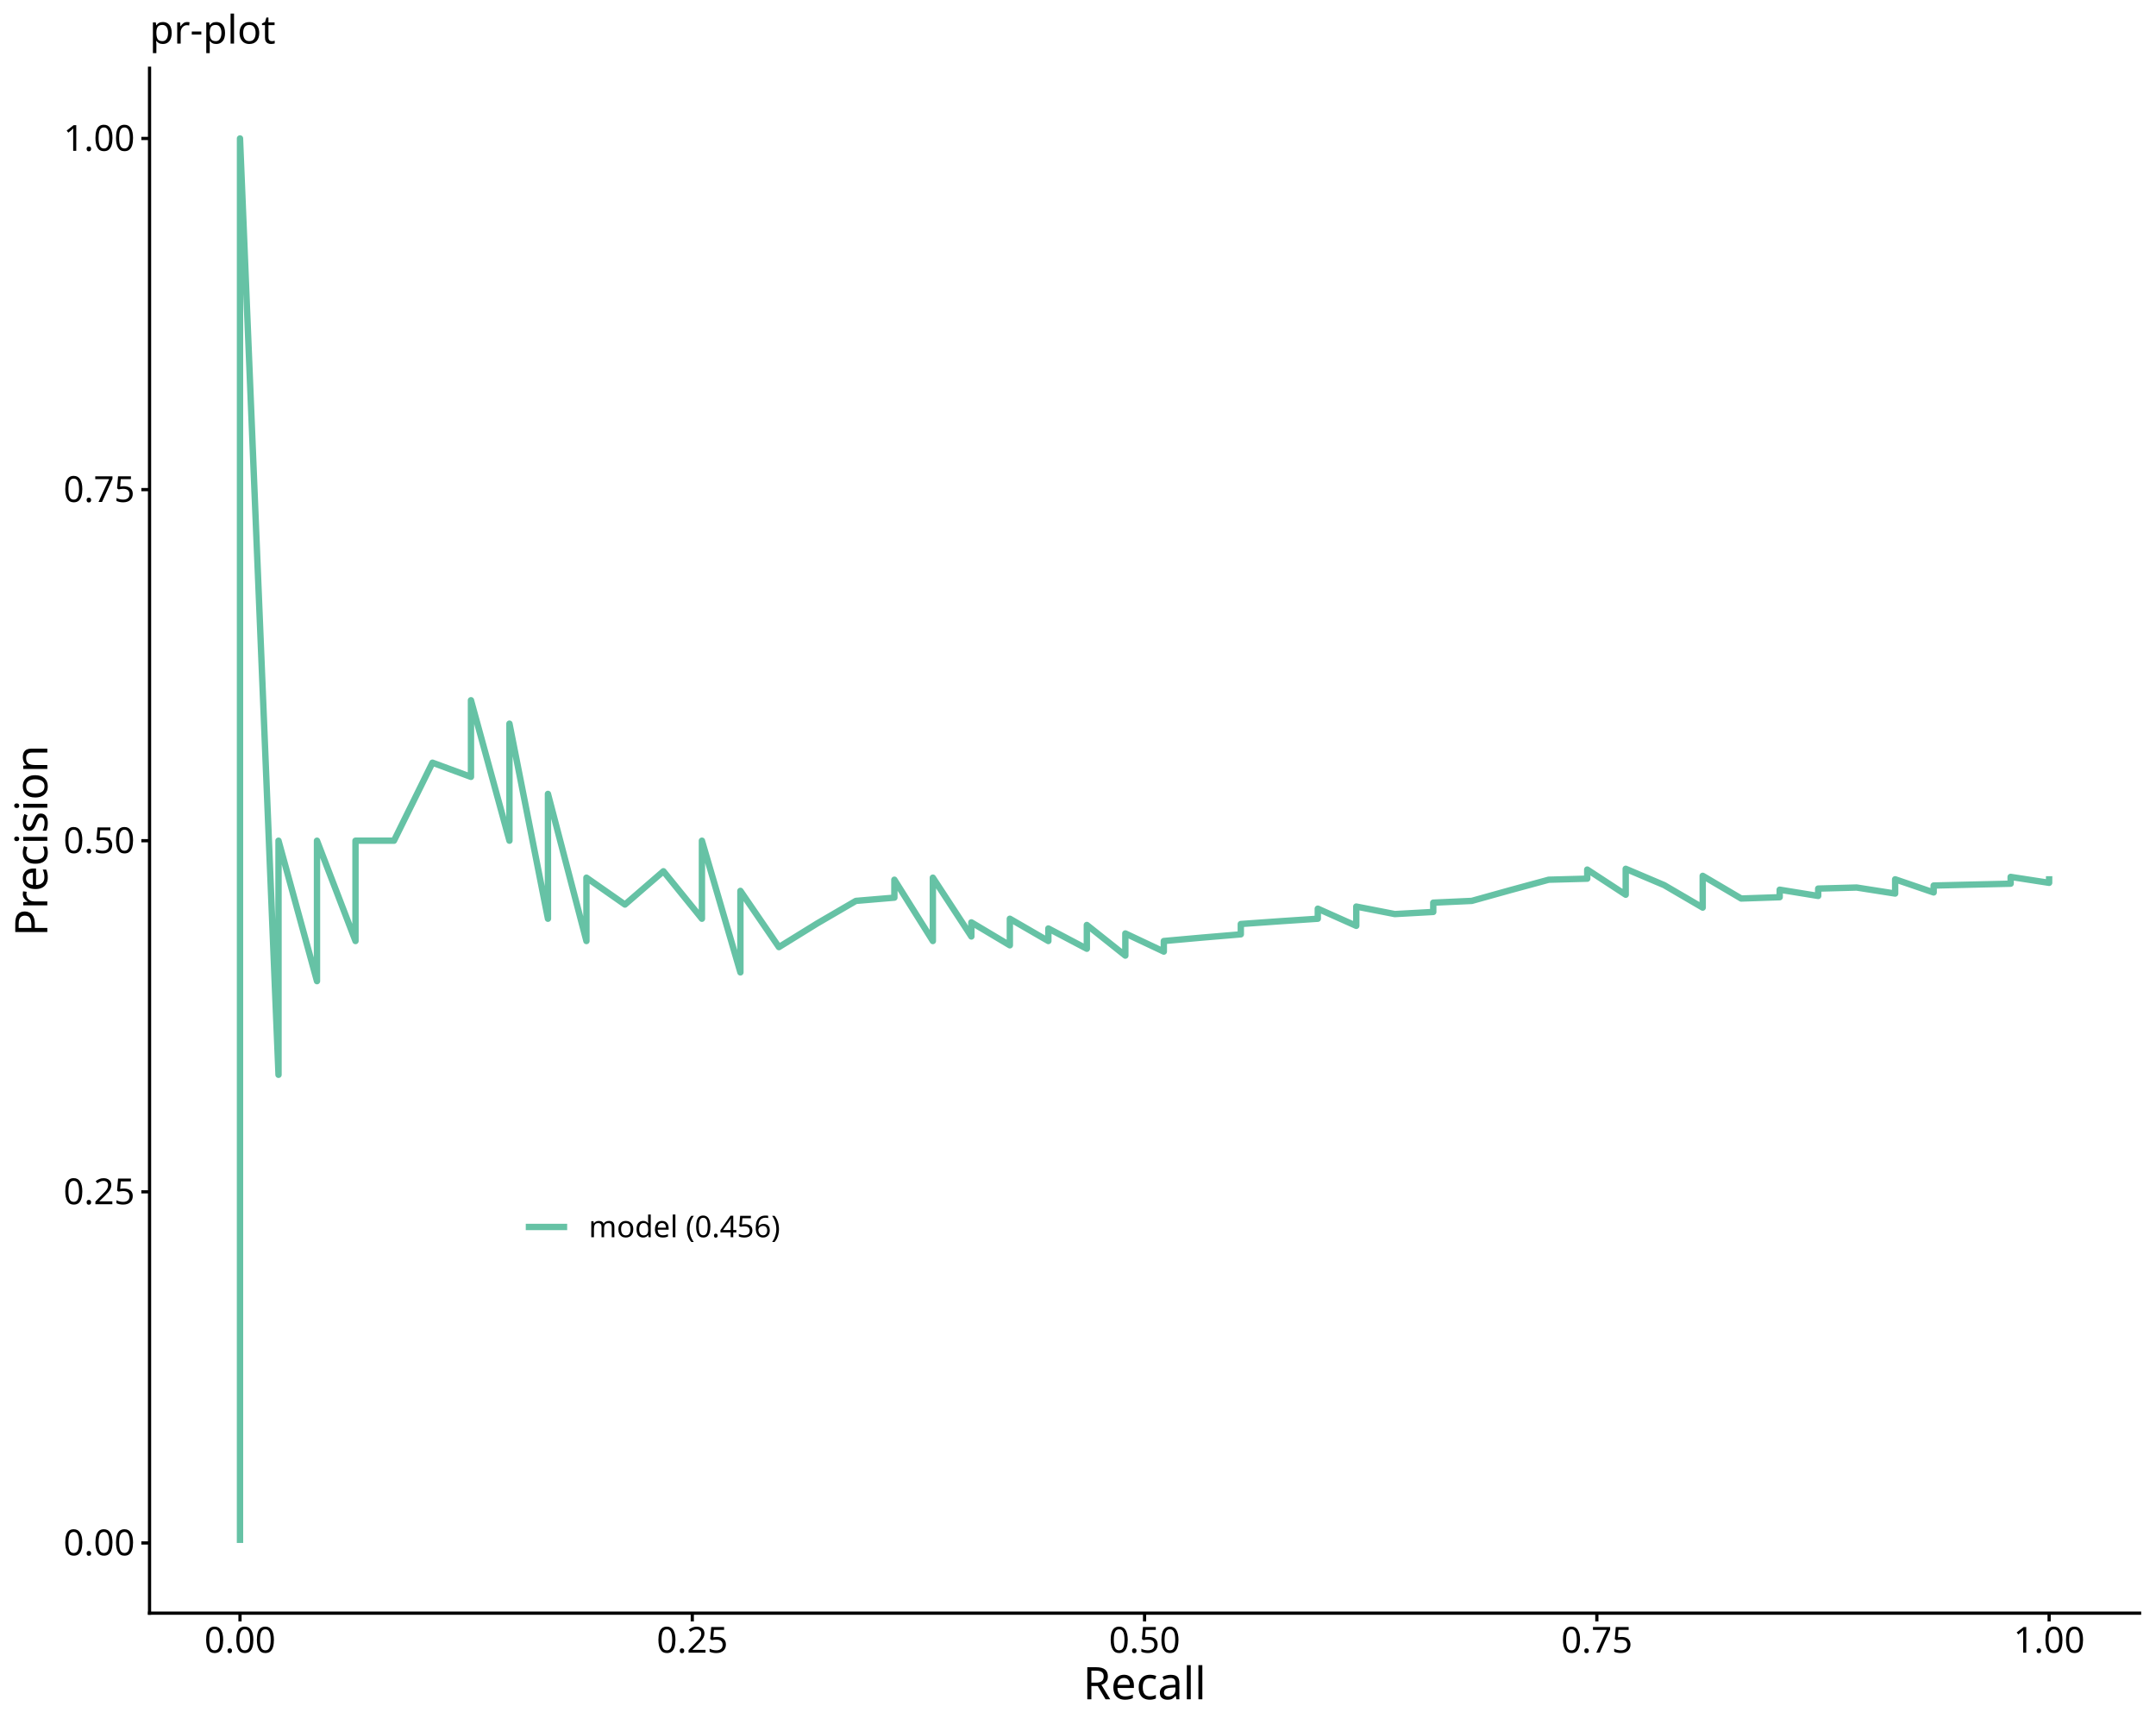
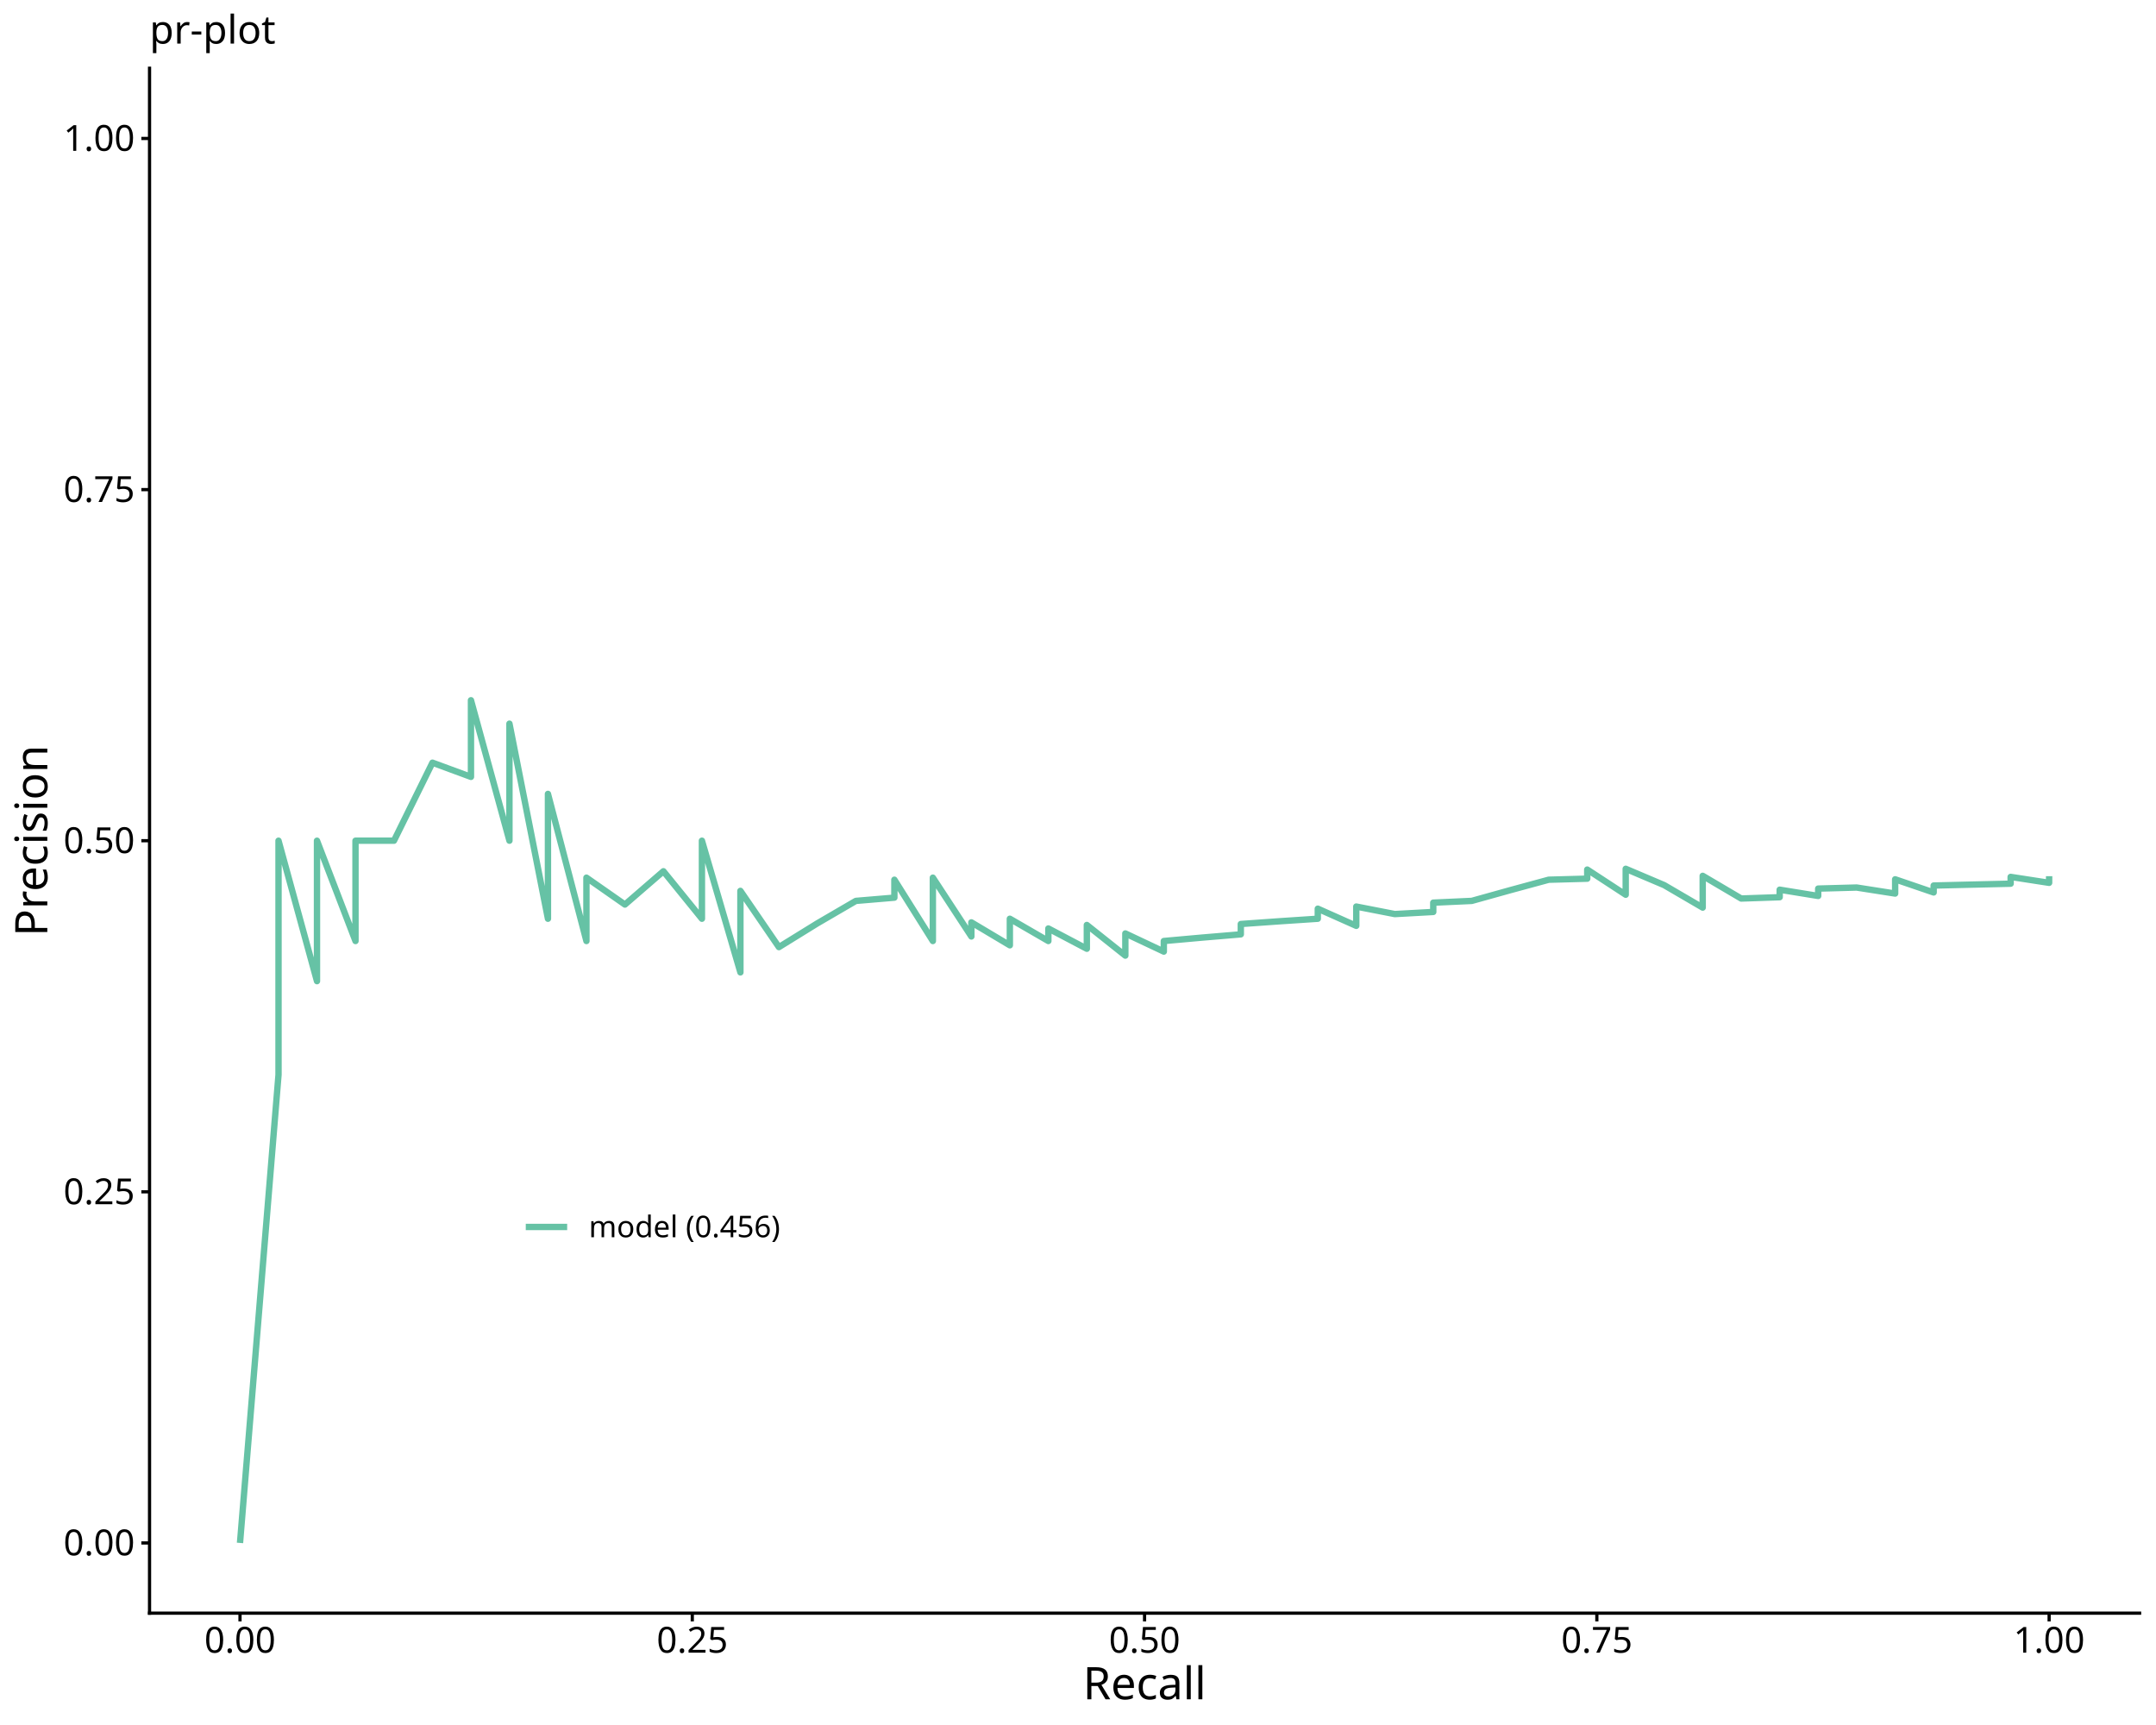
<svg xmlns="http://www.w3.org/2000/svg" class="svglite" data-engine-version="2.0" width="720.00pt" height="576.00pt" viewBox="0 0 720.00 576.00">
  <defs>
    <style type="text/css">
    .svglite line, .svglite polyline, .svglite polygon, .svglite path, .svglite rect, .svglite circle {
      fill: none;
      stroke: #000000;
      stroke-linecap: round;
      stroke-linejoin: round;
      stroke-miterlimit: 10.00;
    }
  </style>
  </defs>
  <rect width="100%" height="100%" style="stroke: none; fill: #FFFFFF;" />
  <defs>
    <clipPath id="cpMC4wMHw3MjAuMDB8MC4wMHw1NzYuMDA=">
      <rect x="0.00" y="0.00" width="720.00" height="576.00" />
    </clipPath>
  </defs>
  <g clip-path="url(#cpMC4wMHw3MjAuMDB8MC4wMHw1NzYuMDA=)">
    <rect x="0.00" y="0.00" width="720.00" height="576.00" style="stroke-width: 1.07; stroke: #FFFFFF; fill: #FFFFFF;" />
  </g>
  <defs>
    <clipPath id="cpNDkuOTR8NzE0LjUyfDIyLjc4fDUzOC42Ng==">
      <rect x="49.94" y="22.78" width="664.58" height="515.88" />
    </clipPath>
  </defs>
  <g clip-path="url(#cpNDkuOTR8NzE0LjUyfDIyLjc4fDUzOC42Ng==)">
    <rect x="49.94" y="22.78" width="664.58" height="515.88" style="stroke-width: 1.07; stroke: none; fill: #FFFFFF;" />
-     <polyline points="80.15,515.21 80.15,46.23 93.01,358.89 93.01,280.72 105.86,327.62 105.86,280.72 118.72,314.22 118.72,280.72 131.57,280.72 144.42,254.67 157.28,259.41 157.28,233.82 170.13,280.72 170.13,262.69 170.13,241.64 182.99,306.78 182.99,294.52 182.99,280.72 182.99,265.09 195.84,314.22 195.84,304.17 195.84,293.06 208.70,302.04 221.55,290.92 234.41,306.78 234.41,298.76 234.41,290.10 234.41,280.72 247.26,324.69 247.26,318.54 247.26,311.99 247.26,304.98 247.26,297.47 260.12,316.25 272.97,308.31 285.82,300.82 298.68,299.74 298.68,293.75 311.53,314.22 311.53,309.32 311.53,304.17 311.53,298.76 311.53,293.06 324.39,312.70 324.39,307.99 337.24,315.65 337.24,311.31 337.24,306.78 350.10,314.22 350.10,310.03 362.95,316.80 362.95,312.91 362.95,308.86 375.81,319.09 375.81,315.46 375.81,311.69 388.66,317.75 388.66,314.22 401.51,313.07 414.37,311.99 414.37,308.54 427.22,307.63 440.08,306.78 440.08,303.42 452.93,309.15 452.93,305.98 452.93,302.71 465.79,305.22 478.64,304.51 478.64,301.41 491.50,300.82 504.35,297.24 517.20,293.75 530.06,293.40 530.06,290.36 542.91,298.76 542.91,295.95 542.91,293.06 542.91,290.10 555.77,295.56 568.62,303.06 568.62,300.50 568.62,297.88 568.62,295.20 568.62,292.45 581.48,300.03 594.33,299.59 594.33,297.08 607.19,299.17 607.19,296.71 620.04,296.36 632.89,298.37 632.89,296.02 632.89,293.61 645.75,298.00 645.75,295.69 658.60,295.38 671.46,295.08 671.46,292.81 684.31,294.79 684.31,292.57 " style="stroke-width: 2.13; stroke: #66C2A5; stroke-linecap: butt;" />
+     <polyline points="80.15,515.21 93.01,358.89 93.01,280.72 105.86,327.62 105.86,280.72 118.72,314.22 118.72,280.72 131.57,280.72 144.42,254.67 157.28,259.41 157.28,233.82 170.13,280.72 170.13,262.69 170.13,241.64 182.99,306.78 182.99,294.52 182.99,280.72 182.99,265.09 195.84,314.22 195.84,304.17 195.84,293.06 208.70,302.04 221.55,290.92 234.41,306.78 234.41,298.76 234.41,290.10 234.41,280.72 247.26,324.69 247.26,318.54 247.26,311.99 247.26,304.98 247.26,297.47 260.12,316.25 272.97,308.31 285.82,300.82 298.68,299.74 298.68,293.75 311.53,314.22 311.53,309.32 311.53,304.17 311.53,298.76 311.53,293.06 324.39,312.70 324.39,307.99 337.24,315.65 337.24,311.31 337.24,306.78 350.10,314.22 350.10,310.03 362.95,316.80 362.95,312.91 362.95,308.86 375.81,319.09 375.81,315.46 375.81,311.69 388.66,317.75 388.66,314.22 401.51,313.07 414.37,311.99 414.37,308.54 427.22,307.63 440.08,306.78 440.08,303.42 452.93,309.15 452.93,305.98 452.93,302.71 465.79,305.22 478.64,304.51 478.64,301.41 491.50,300.82 504.35,297.24 517.20,293.75 530.06,293.40 530.06,290.36 542.91,298.76 542.91,295.95 542.91,293.06 542.91,290.10 555.77,295.56 568.62,303.06 568.62,300.50 568.62,297.88 568.62,295.20 568.62,292.45 581.48,300.03 594.33,299.59 594.33,297.08 607.19,299.17 607.19,296.71 620.04,296.36 632.89,298.37 632.89,296.02 632.89,293.61 645.75,298.00 645.75,295.69 658.60,295.38 671.46,295.08 671.46,292.81 684.31,294.79 684.31,292.57 " style="stroke-width: 2.13; stroke: #66C2A5; stroke-linecap: butt;" />
  </g>
  <g clip-path="url(#cpMC4wMHw3MjAuMDB8MC4wMHw1NzYuMDA=)">
    <polyline points="49.94,538.66 49.94,22.78 " style="stroke-width: 1.07; stroke-linecap: square;" />
    <text x="45.01" y="519.34" text-anchor="end" style="font-size: 12.00px; font-family: sans;" textLength="23.36px" lengthAdjust="spacingAndGlyphs">0.00</text>
    <text x="45.01" y="402.10" text-anchor="end" style="font-size: 12.00px; font-family: sans;" textLength="23.36px" lengthAdjust="spacingAndGlyphs">0.25</text>
    <text x="45.01" y="284.85" text-anchor="end" style="font-size: 12.00px; font-family: sans;" textLength="23.36px" lengthAdjust="spacingAndGlyphs">0.50</text>
    <text x="45.01" y="167.61" text-anchor="end" style="font-size: 12.00px; font-family: sans;" textLength="23.36px" lengthAdjust="spacingAndGlyphs">0.75</text>
    <text x="45.01" y="50.36" text-anchor="end" style="font-size: 12.00px; font-family: sans;" textLength="23.36px" lengthAdjust="spacingAndGlyphs">1.00</text>
    <polyline points="47.20,515.21 49.94,515.21 " style="stroke-width: 1.07; stroke-linecap: butt;" />
    <polyline points="47.20,397.97 49.94,397.97 " style="stroke-width: 1.07; stroke-linecap: butt;" />
    <polyline points="47.20,280.72 49.94,280.72 " style="stroke-width: 1.07; stroke-linecap: butt;" />
    <polyline points="47.20,163.48 49.94,163.48 " style="stroke-width: 1.07; stroke-linecap: butt;" />
    <polyline points="47.20,46.23 49.94,46.23 " style="stroke-width: 1.07; stroke-linecap: butt;" />
    <polyline points="49.94,538.66 714.52,538.66 " style="stroke-width: 1.07; stroke-linecap: square;" />
    <polyline points="80.15,541.40 80.15,538.66 " style="stroke-width: 1.07; stroke-linecap: butt;" />
    <polyline points="231.19,541.40 231.19,538.66 " style="stroke-width: 1.07; stroke-linecap: butt;" />
    <polyline points="382.23,541.40 382.23,538.66 " style="stroke-width: 1.07; stroke-linecap: butt;" />
    <polyline points="533.27,541.40 533.27,538.66 " style="stroke-width: 1.07; stroke-linecap: butt;" />
    <polyline points="684.31,541.40 684.31,538.66 " style="stroke-width: 1.07; stroke-linecap: butt;" />
    <text x="80.15" y="551.85" text-anchor="middle" style="font-size: 12.00px; font-family: sans;" textLength="23.36px" lengthAdjust="spacingAndGlyphs">0.00</text>
    <text x="231.19" y="551.85" text-anchor="middle" style="font-size: 12.00px; font-family: sans;" textLength="23.36px" lengthAdjust="spacingAndGlyphs">0.25</text>
    <text x="382.23" y="551.85" text-anchor="middle" style="font-size: 12.00px; font-family: sans;" textLength="23.36px" lengthAdjust="spacingAndGlyphs">0.50</text>
    <text x="533.27" y="551.85" text-anchor="middle" style="font-size: 12.00px; font-family: sans;" textLength="23.36px" lengthAdjust="spacingAndGlyphs">0.75</text>
    <text x="684.31" y="551.85" text-anchor="middle" style="font-size: 12.00px; font-family: sans;" textLength="23.36px" lengthAdjust="spacingAndGlyphs">1.00</text>
    <text x="382.23" y="567.41" text-anchor="middle" style="font-size: 15.00px; font-family: sans;" textLength="41.69px" lengthAdjust="spacingAndGlyphs">Recall</text>
    <text transform="translate(15.80,280.72) rotate(-90)" text-anchor="middle" style="font-size: 15.00px; font-family: sans;" textLength="61.70px" lengthAdjust="spacingAndGlyphs">Precision</text>
    <rect x="173.86" y="401.05" width="17.28" height="17.28" style="stroke-width: 1.07; stroke: none; fill: #FFFFFF;" />
    <line x1="175.58" y1="409.69" x2="189.41" y2="409.69" style="stroke-width: 2.13; stroke: #66C2A5; stroke-linecap: butt;" />
    <text x="196.62" y="413.13" style="font-size: 10.00px; font-family: sans;" textLength="61.70px" lengthAdjust="spacingAndGlyphs">model (0.456)</text>
    <text x="49.94" y="14.56" style="font-size: 13.20px; font-family: sans;" textLength="37.41px" lengthAdjust="spacingAndGlyphs">pr-plot</text>
  </g>
</svg>
